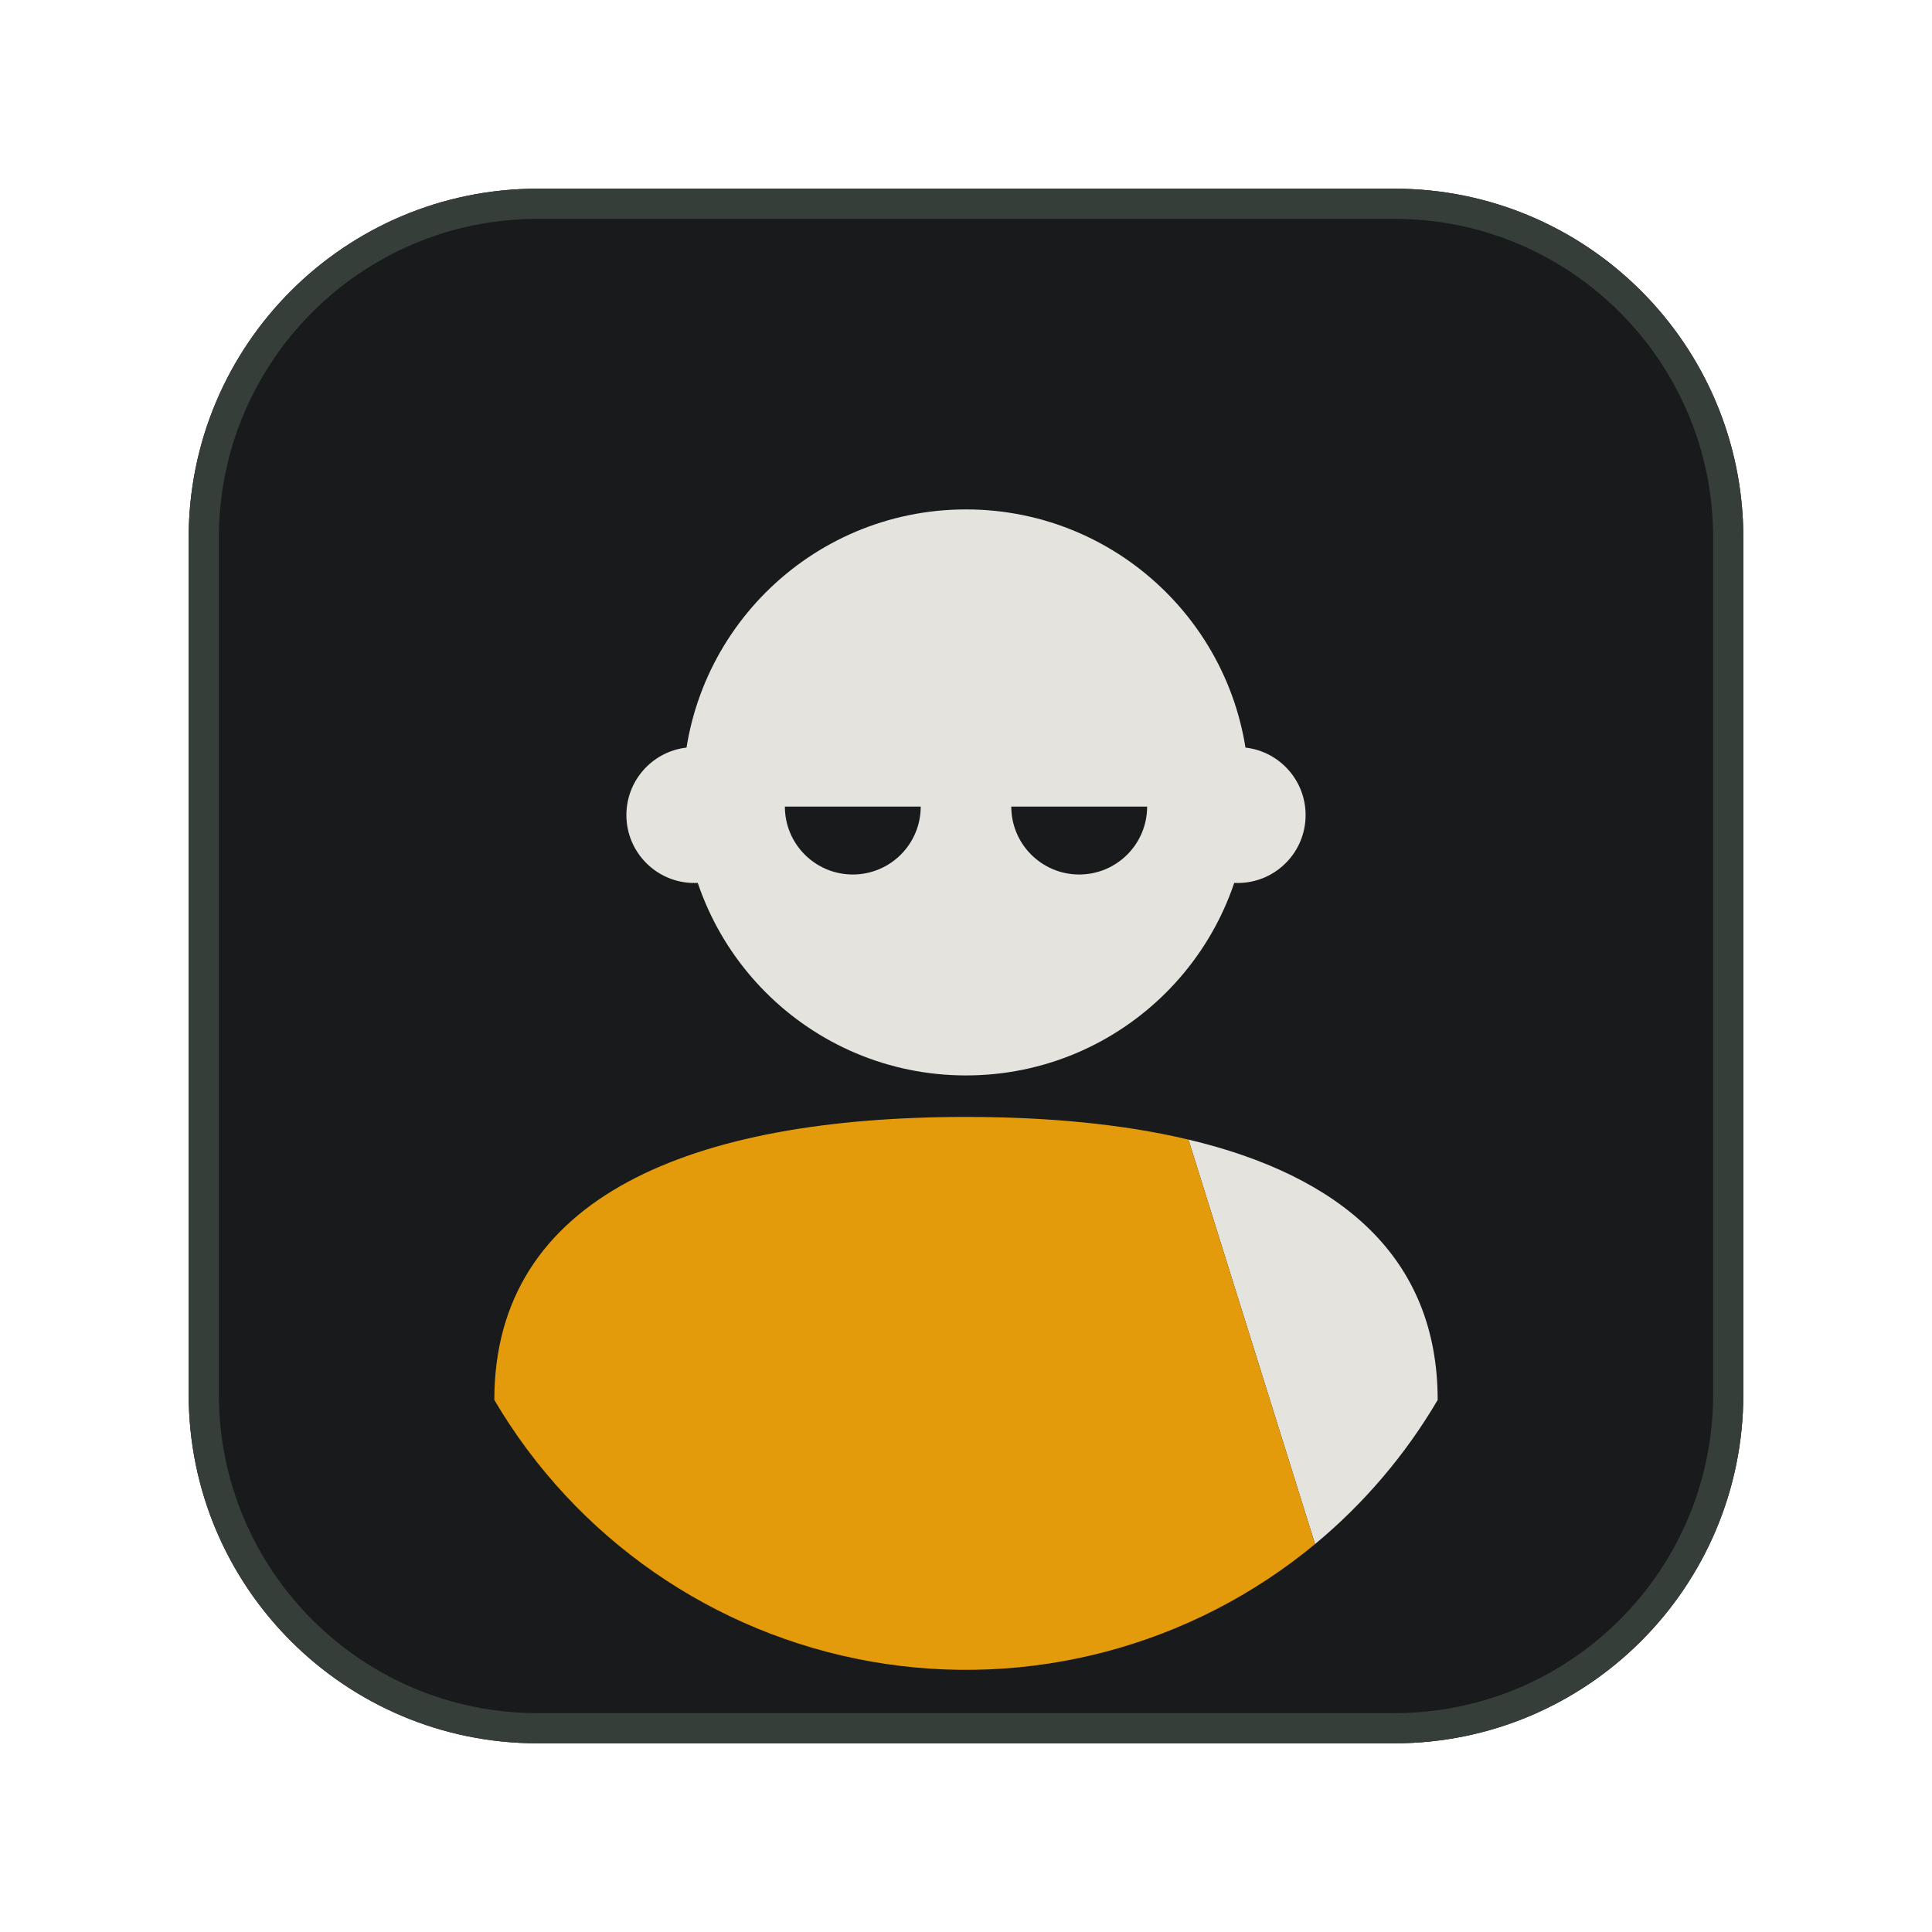
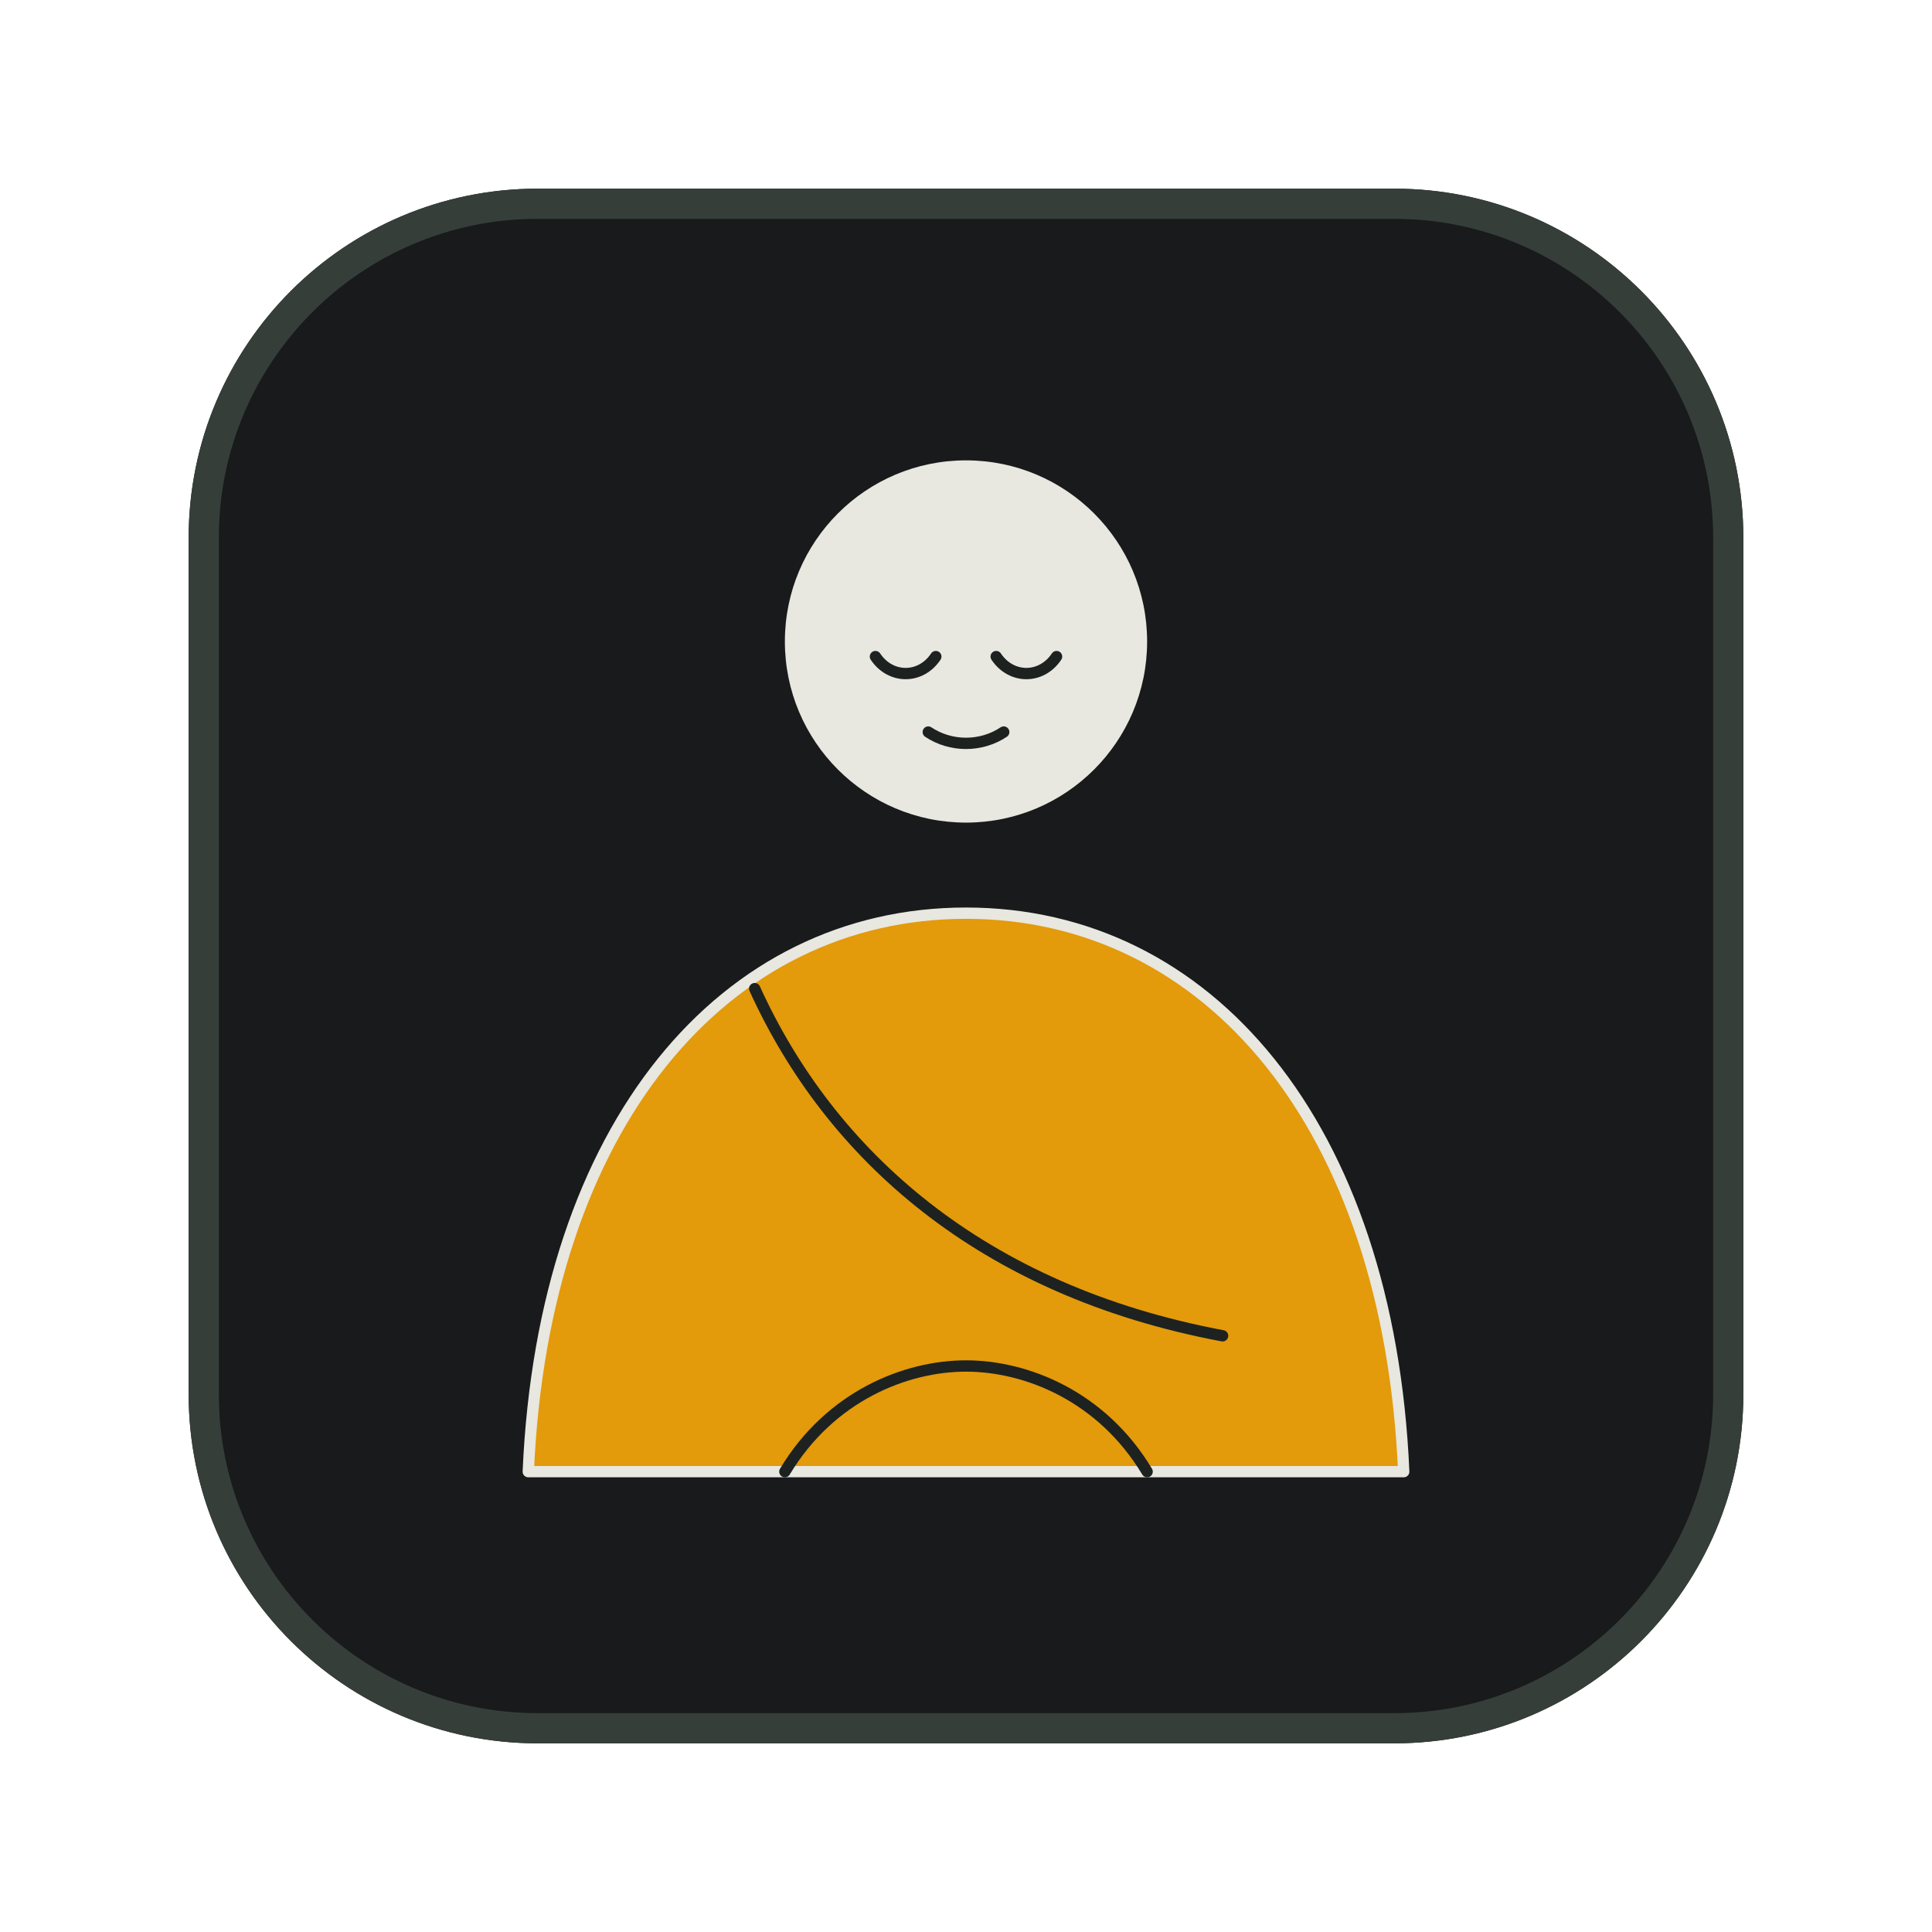
<svg xmlns="http://www.w3.org/2000/svg" viewBox="0 0 1024 1024" width="1024" height="1024">
  <rect x="100" y="100" width="824" height="824" rx="185" fill="#181A1B" />
  <rect x="108" y="108" width="808" height="808" rx="177" fill="none" stroke="#363E3A" stroke-width="16" />
-   <path d="M629.9 604.0 C710.5 623.1 762.0 666.4 762.0 742 A290 290 0 0 1 697.0 818.4 Z" fill="#E4E3DD" />
-   <path d="M262.0 742 C262.0 634.0 367.0 592 512 592 C555.5 592.0 595.4 595.8 629.9 604.0 L697.0 818.4 A290 290 0 0 1 262.0 742 Z" fill="#E39A0B" />
-   <circle cx="368.0" cy="432.0" r="36.0" fill="#E4E3DD" />
-   <circle cx="656.0" cy="432.0" r="36.0" fill="#E4E3DD" />
-   <circle cx="512" cy="420" r="150" fill="#E4E3DD" />
-   <path d="M416.0 427.5 A36.0 36.0 0 0 0 488.0 427.5 Z" fill="#181A1B" />
-   <path d="M536.0 427.5 A36.0 36.0 0 0 0 608.0 427.5 Z" fill="#181A1B" />
+   <g transform="translate(-48 -84) scale(4)">
+     <path d="M82 216c2-46 26-74 58-74s56 28 58 74z" fill="#E39A0B" stroke="#E8E7E0" stroke-width="1.5" stroke-linejoin="round" />
+     <path d="M112 152c10 22 30 40 62 46" fill="none" stroke="#1D2220" stroke-width="1.5" stroke-linecap="round" />
+     <path d="M116 216c6-10 16-14 24-14s18 4 24 14" fill="none" stroke="#1D2220" stroke-width="1.5" stroke-linecap="round" />
+     <circle cx="140" cy="106" r="24" fill="#E8E7E0" />
+     <path d="M128 108c2 3 6 3 8 0M144 108c2 3 6 3 8 0" fill="none" stroke="#1D2220" stroke-width="1.5" stroke-linecap="round" />
+     <path d="M135 118c3 2 7 2 10 0" fill="none" stroke="#1D2220" stroke-width="1.5" stroke-linecap="round" />
+   </g>
</svg>
